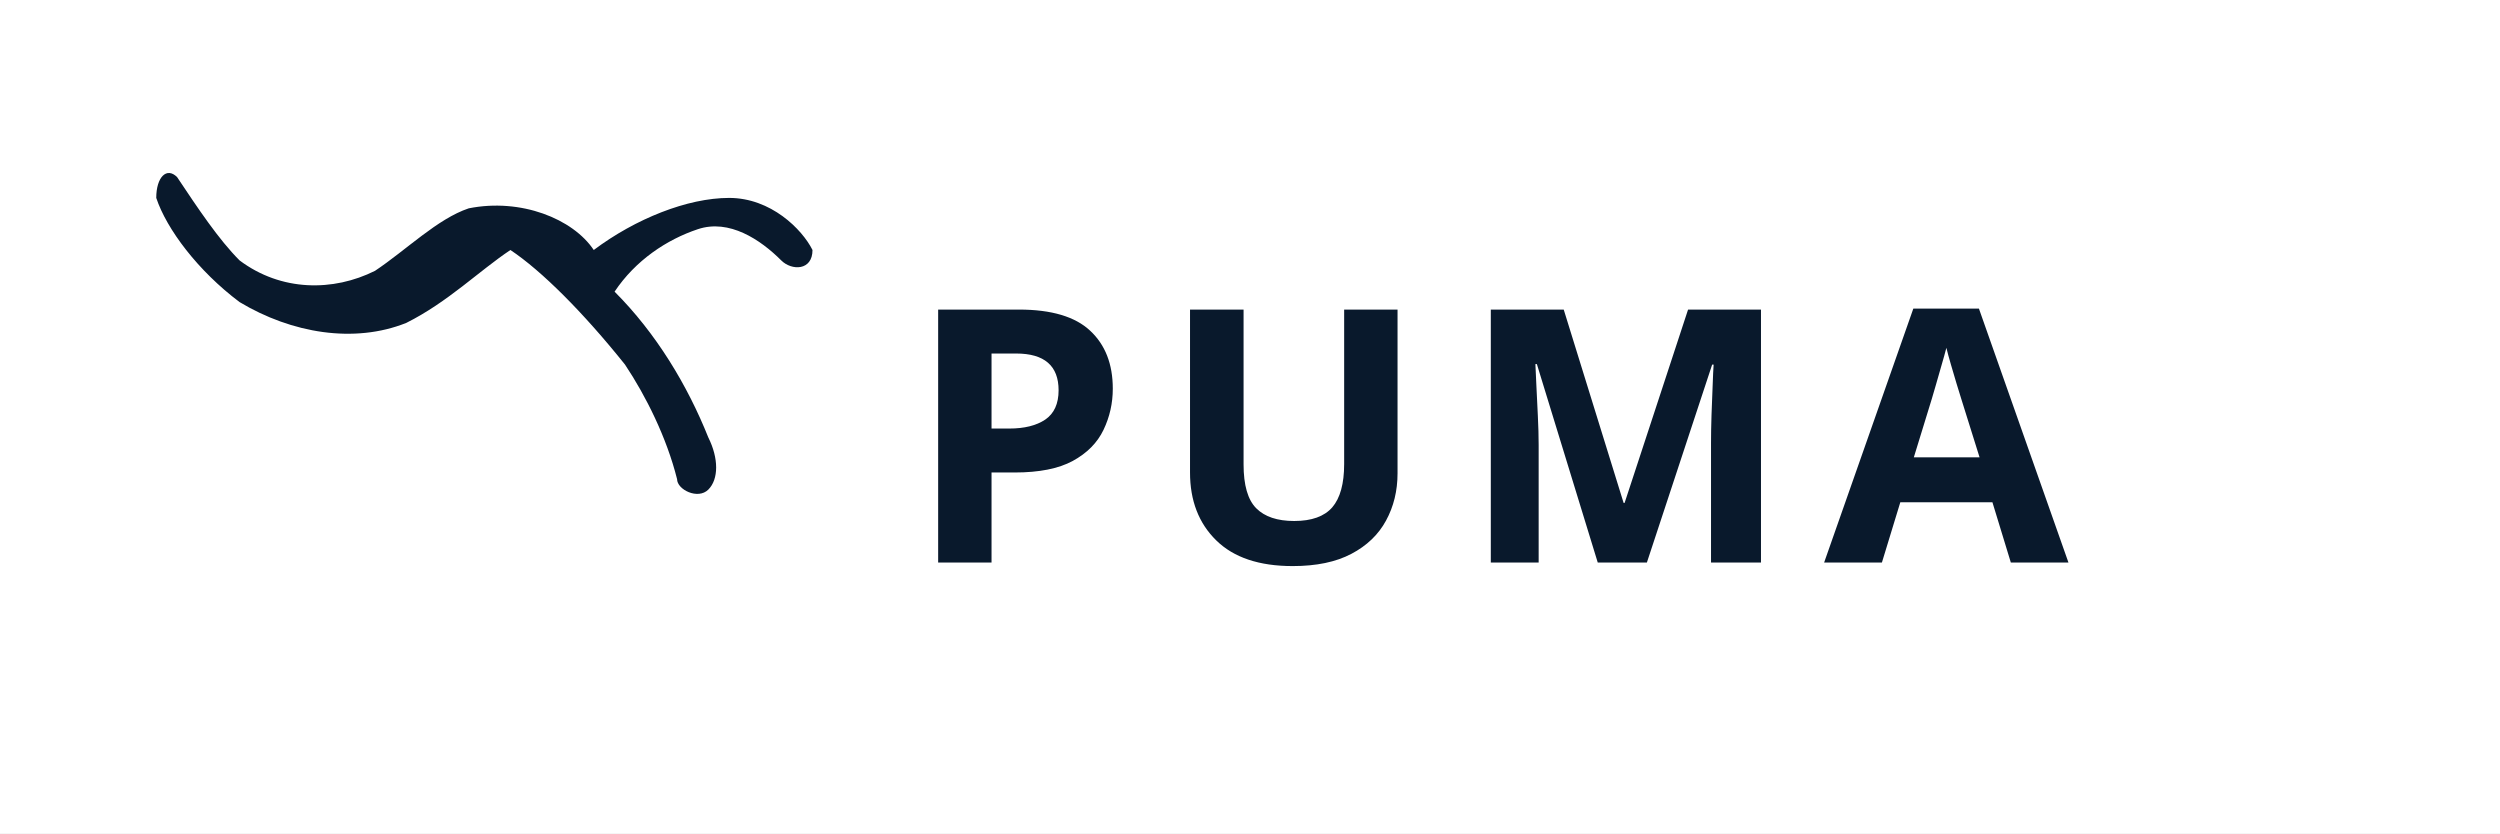
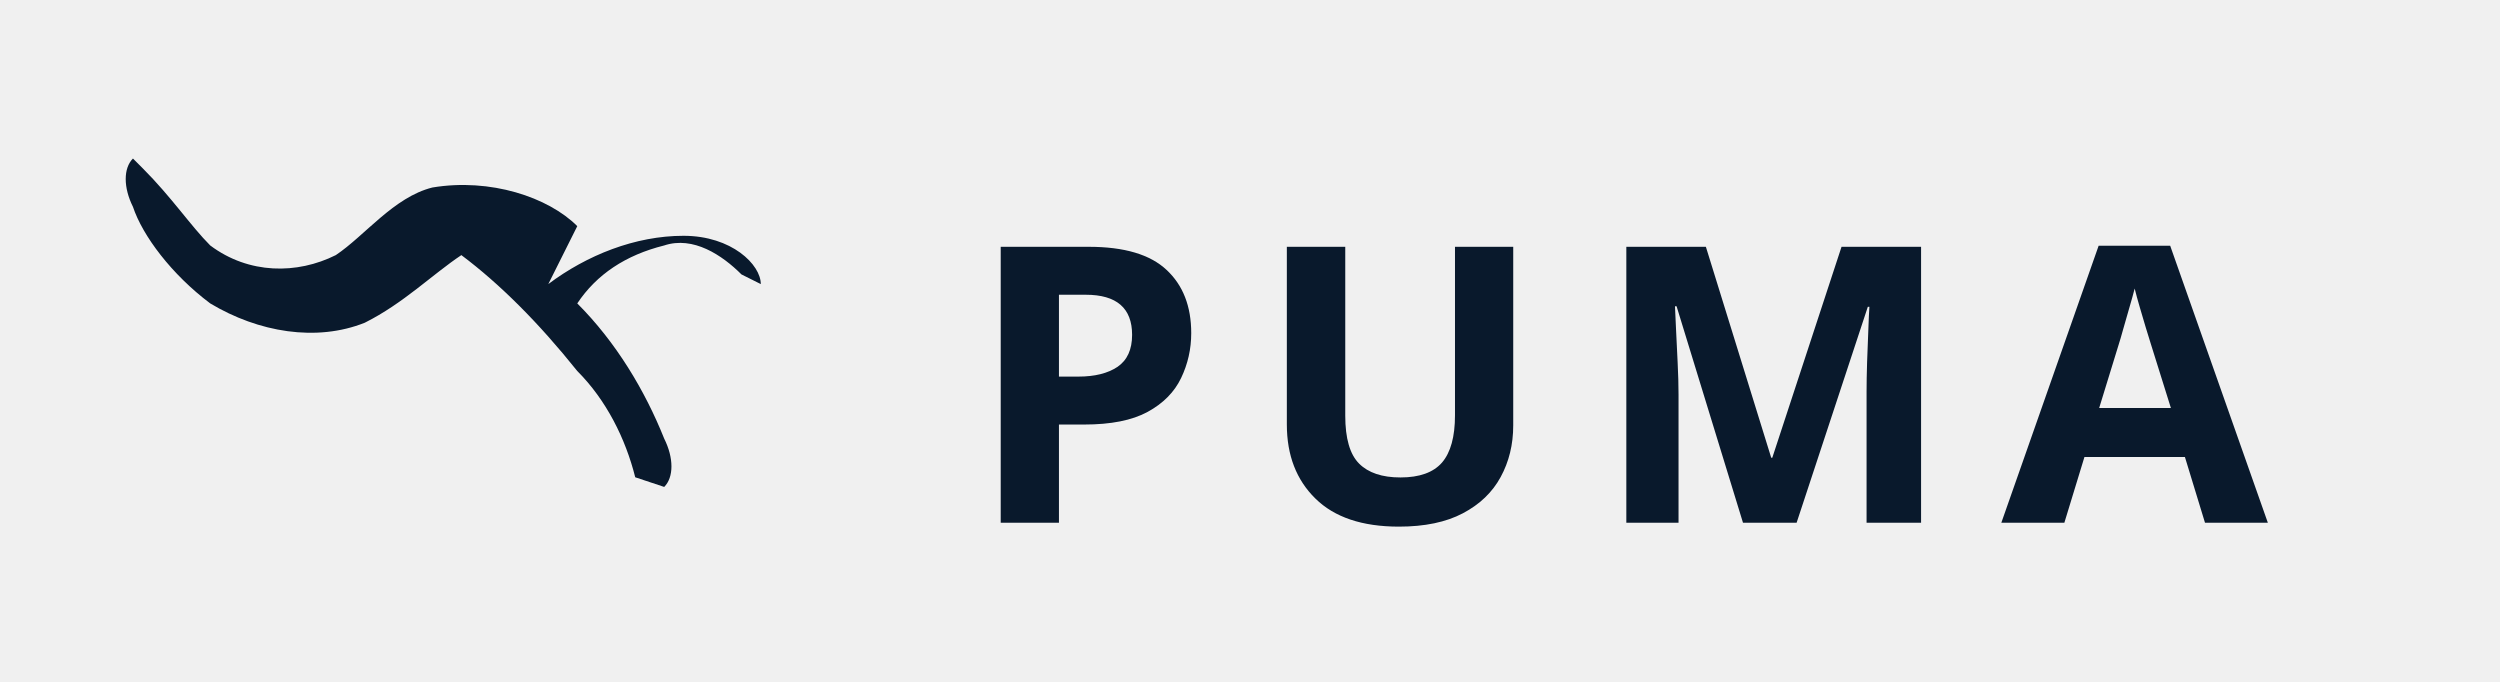
- <svg xmlns="http://www.w3.org/2000/svg" viewBox="0 0 240 80" width="240" height="80">
-   <rect width="240" height="80" fill="#ffffff" />
-   <g transform="translate(15, 12)">
-     <path d="M42,12 C40,9 35,7 30,8 C27,9 24,12 21,14 C17,16 12,16 8,13 C6,11 4,8 2,5 C1,4 0,5 0,7 C1,10 4,14 8,17 C13,20 19,21 24,19 C28,17 31,14 34,12 C37,14 41,18 45,23 C47,26 49,30 50,34 C50,35 52,36 53,35 C54,34 54,32 53,30 C51,25 48,20 44,16 C46,13 49,11 52,10 C55,9 58,11 60,13 C61,14 63,14 63,12 C62,10 59,7 55,7 C51,7 46,9 42,12 Z" fill="#09192c" />
-     <text x="72" y="42" font-family="'Outfit', 'Arial Black', sans-serif" font-weight="900" font-size="34" fill="#09192c" letter-spacing="3">PUMA</text>
+ <svg xmlns="http://www.w3.org/2000/svg" viewBox="0 0 220 60" width="220" height="60">
+   <g transform="translate(10, 8)" fill="#09192c">
+     <path d="M 38 6 C 35 3 29 1 23 2 C 19 3 16 7 13 9 C 9 11 4 11 0 8 C -2 6 -4 3 -7 0 L -8 -1 C -9 0 -9 2 -8 4 C -7 7 -4 11 0 14 C 5 17 11 18 16 16 C 20 14 23 11 26 9 C 30 12 34 16 38 21 C 41 24 43 28 44 32 L 47 33 C 48 32 48 30 47 28 C 45 23 42 18 38 14 C 40 11 43 9 47 8 C 50 7 53 9 55 11 L 57 12 C 57 10 54 7 49 7 C 44 7 39 9 35 12 Z" transform="scale(0.85) translate(10, 8)" />
+     <text x="75" y="38" font-family="'Impact', 'Arial Black', sans-serif" font-weight="900" font-size="34" fill="#09192c" letter-spacing="4">PUMA</text>
  </g>
</svg>
